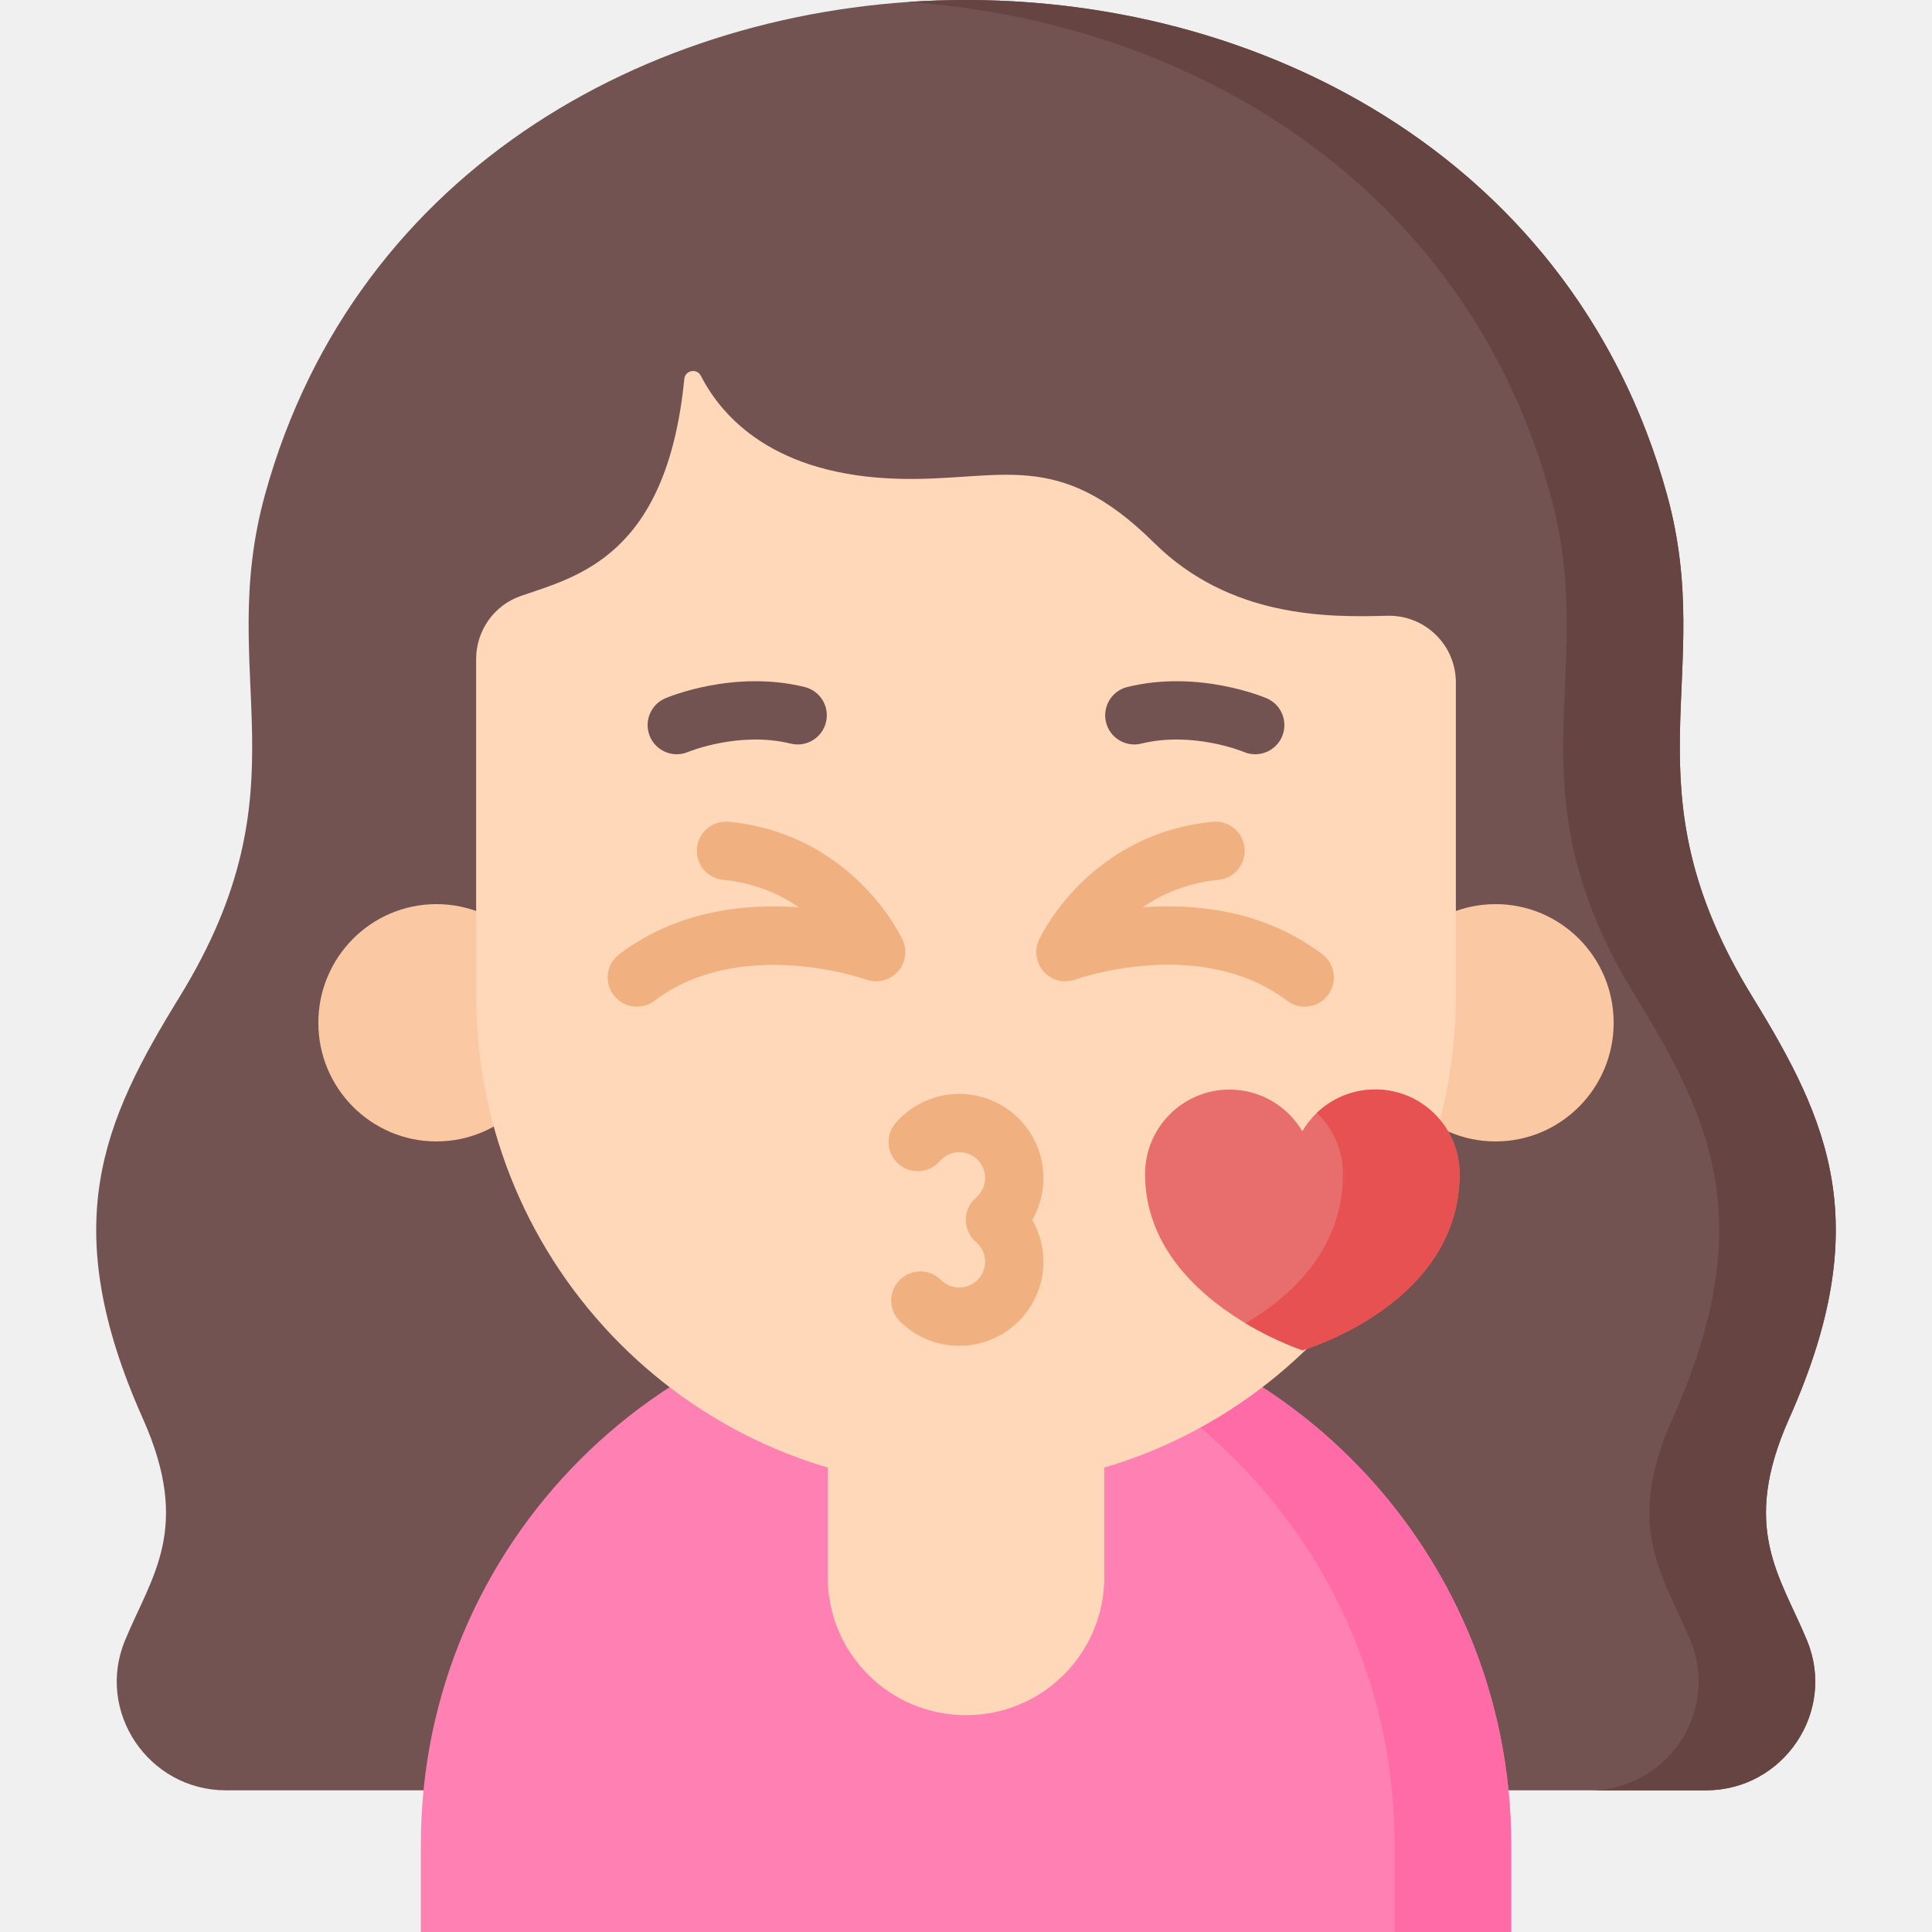
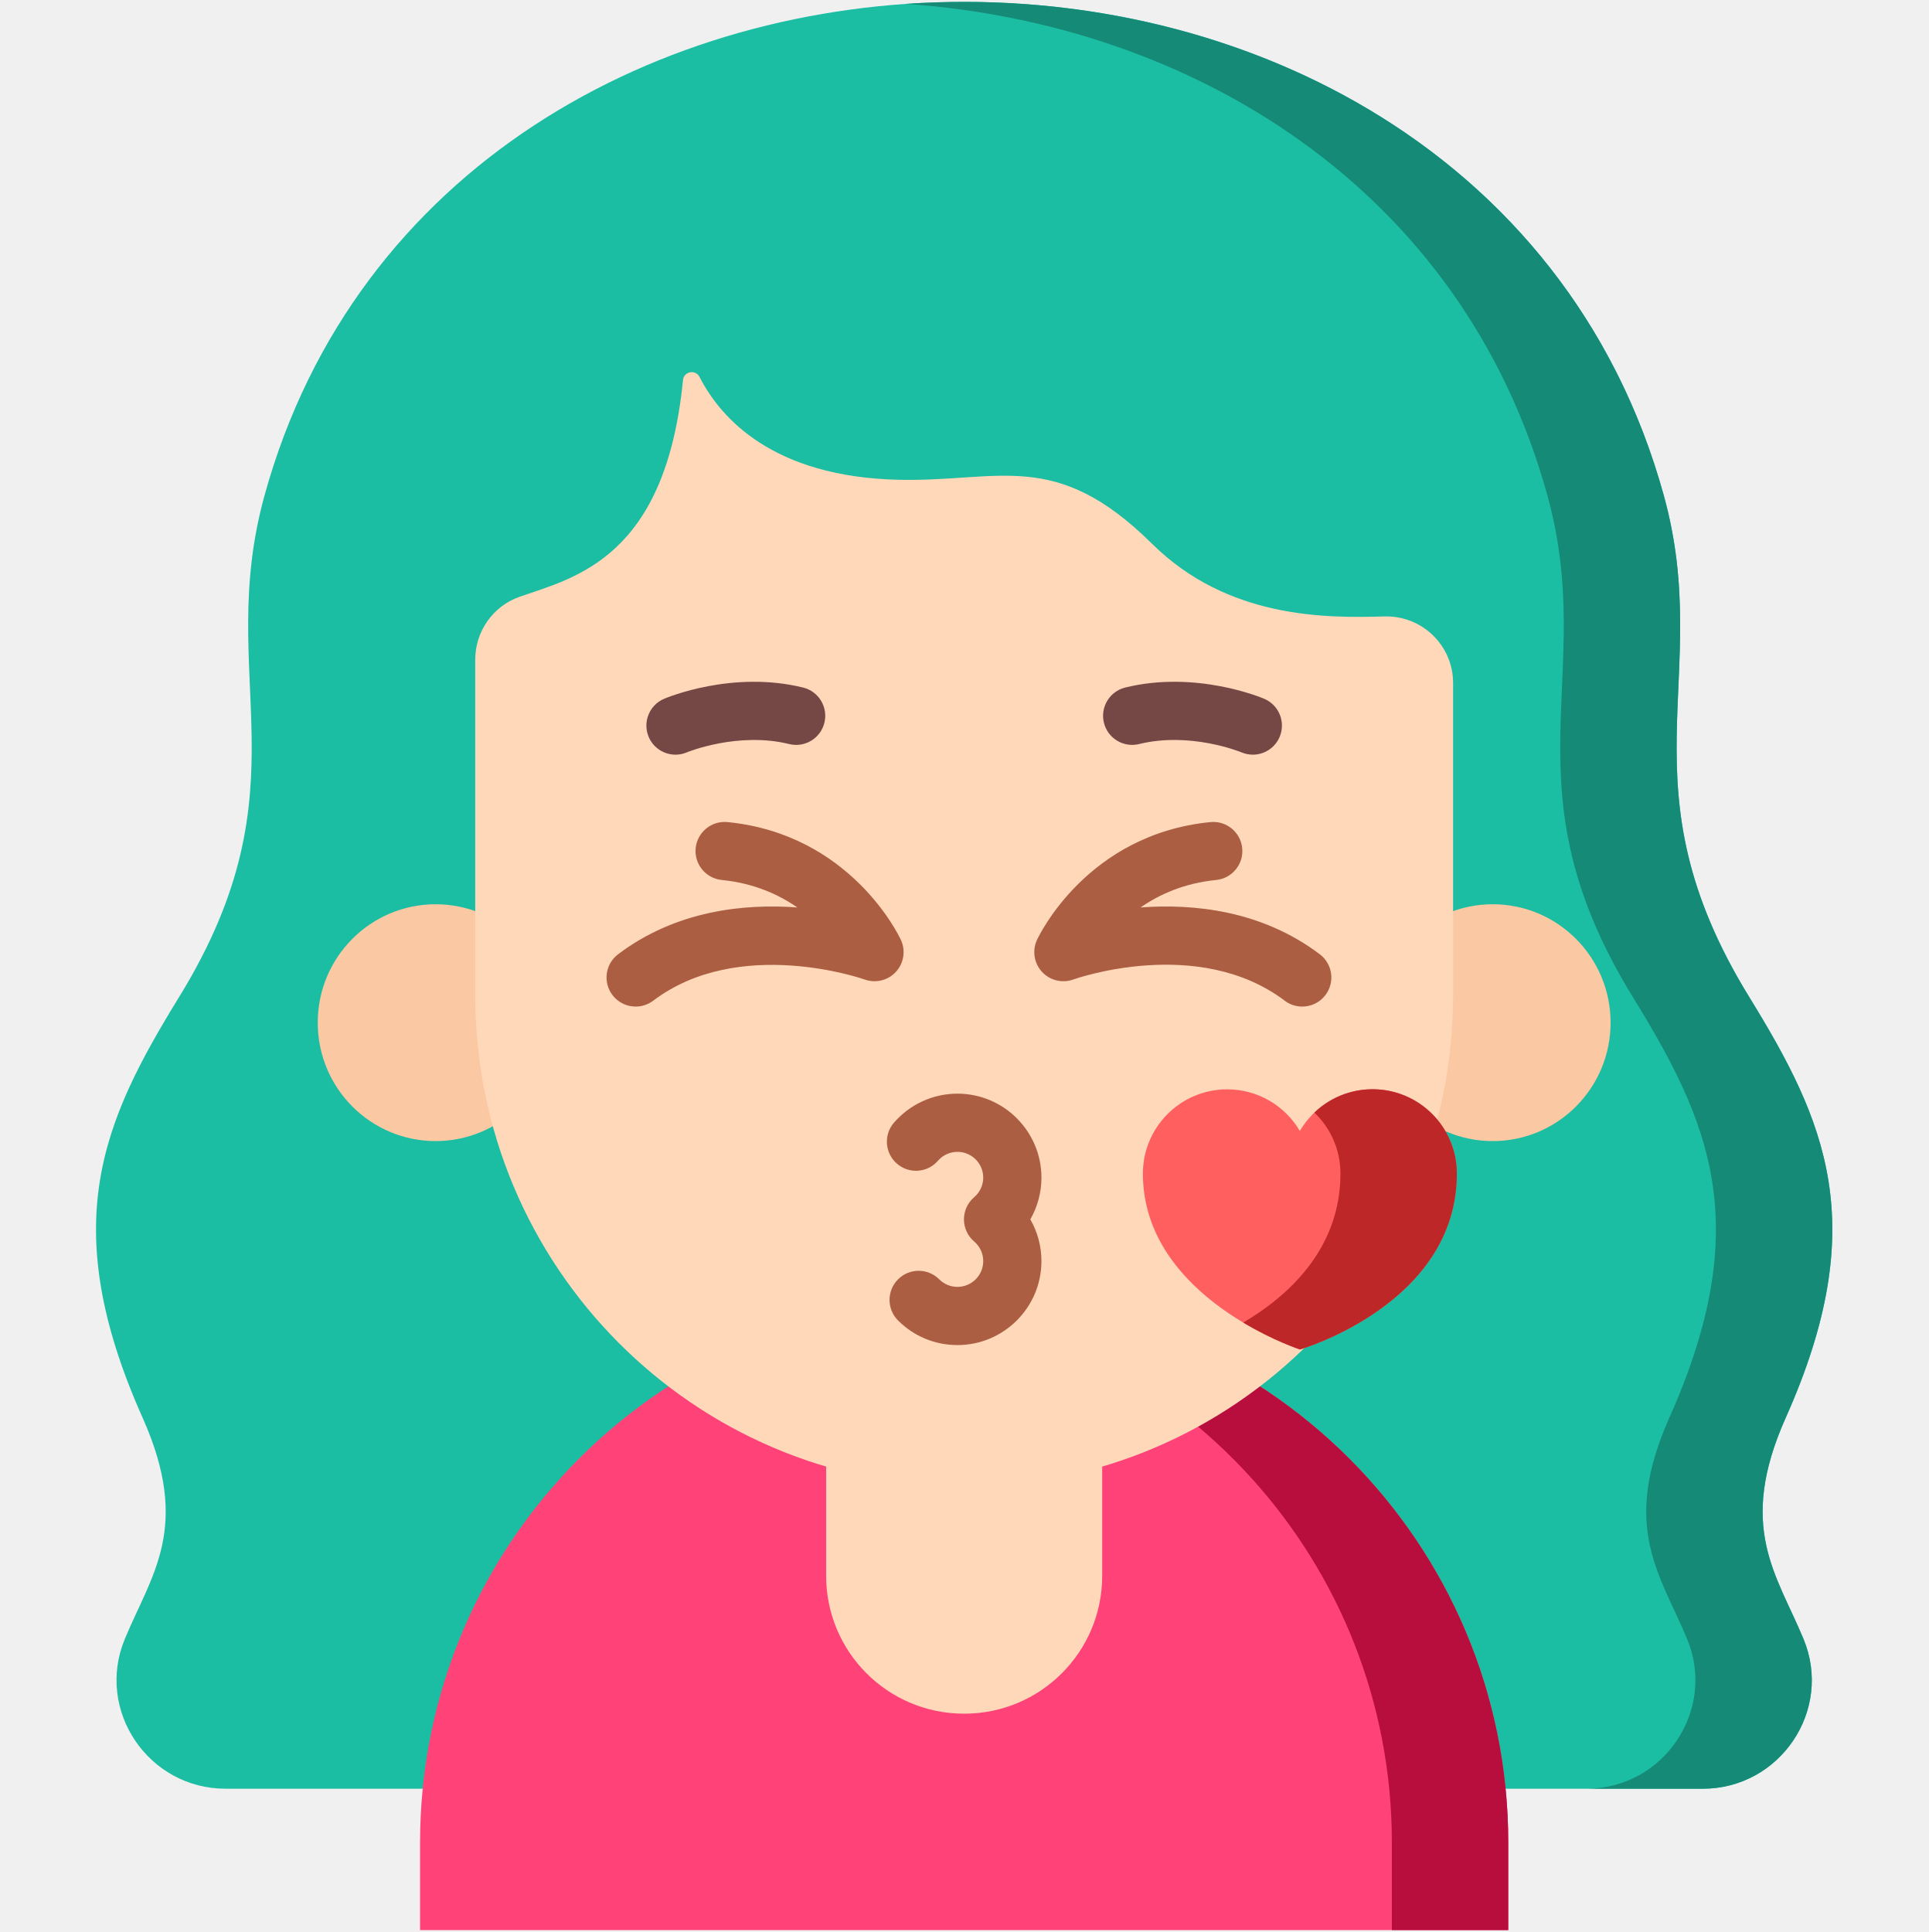
- <svg xmlns="http://www.w3.org/2000/svg" id="Layer_1" enable-background="new 0 0 512 512" height="512" viewBox="0 0 512 512" width="512">
-   <g>
-     <g>
-       <g>
-         <path d="m452.112 474.455c20.491 0 34.592-20.803 26.757-39.737-7.09-17.133-17.734-29.622-4.74-58.744 22.961-51.459 10.602-78.75-9.714-111.79-34.441-56.012-9.261-84.62-22.653-133.142-48.223-174.717-323.296-174.728-371.523 0-13.393 48.522 11.788 77.129-22.653 133.142-20.316 33.04-32.675 60.331-9.714 111.79 12.994 29.122 2.35 41.612-4.74 58.744-7.835 18.934 6.266 39.737 26.757 39.737z" fill="#735351" />
-         <path d="m474.129 375.974c22.961-51.459 10.602-78.75-9.714-111.79-34.441-56.012-9.261-84.62-22.653-133.142-25.651-92.932-115.481-136.437-201.217-130.508 75.454 5.217 147.738 48.721 170.312 130.508 13.393 48.522-11.788 77.129 22.653 133.142 20.316 33.04 32.675 60.331 9.714 111.79-12.994 29.122-2.35 41.612 4.74 58.744 7.835 18.934-6.266 39.737-26.757 39.737h30.905c20.491 0 34.592-20.803 26.757-39.737-7.09-17.133-17.734-29.623-4.74-58.744z" fill="#664442" />
-         <g>
-           <g>
-             <ellipse cx="396.338" cy="271.048" fill="#fac8a2" rx="31.298" ry="31.444" />
-           </g>
-           <g>
-             <ellipse cx="115.662" cy="271.048" fill="#fac8a2" rx="31.298" ry="31.444" />
-           </g>
-         </g>
-         <g>
-           <path d="m111.533 512v-23.24c0-79.666 64.582-144.248 144.248-144.248h.439c79.666 0 144.248 64.582 144.248 144.248v23.24z" fill="#ff80b3" />
-           <path d="m256.219 344.512h-.439c-5.145 0-10.227.27-15.233.796 72.505 7.61 129.015 68.932 129.015 143.452v23.24h30.905v-23.24c0-79.666-64.582-144.248-144.248-144.248z" fill="#ff6ba7" />
-           <path d="m256.056 454.528h-.111c-20.21 0-36.594-16.384-36.594-36.594v-59.226h73.298v59.226c0 20.21-16.383 36.594-36.593 36.594z" fill="#ffd8ba" />
-         </g>
-         <g>
-           <path d="m181.344 100.439c-4.633 47.132-28.565 52.383-43.343 57.509-7.086 2.458-11.818 9.18-11.818 16.711v89.116c0 72.03 58.121 130.421 129.818 130.421 71.696 0 129.818-58.392 129.818-130.421v-82.906c0-10.037-8.296-17.981-18.283-17.687-15.63.459-41.584.577-61.692-19.332-25.633-25.379-40.459-16.343-67.21-16.954-33.445-.764-47.285-16.346-52.895-27.297-1.071-2.087-4.165-1.496-4.395.84z" fill="#ffd8ba" />
-         </g>
-       </g>
-       <g>
-         <g>
-           <path d="m179.357 199.886c-2.999 0-5.852-1.756-7.107-4.687-1.68-3.923.139-8.464 4.061-10.144.732-.313 18.151-7.622 36.929-2.992 4.143 1.022 6.673 5.208 5.652 9.352-1.023 4.143-5.207 6.673-9.352 5.651-13.593-3.352-27.015 2.138-27.146 2.195-.992.424-2.023.625-3.037.625z" fill="#735351" />
-         </g>
-         <g>
-           <path d="m332.643 199.886c-1.007 0-2.03-.198-3.015-.616-.291-.12-13.607-5.549-27.168-2.204-4.138 1.022-8.33-1.509-9.352-5.651-1.021-4.143 1.509-8.33 5.652-9.352 18.781-4.633 36.196 2.679 36.929 2.992 3.923 1.68 5.741 6.221 4.061 10.144-1.255 2.931-4.108 4.687-7.107 4.687z" fill="#735351" />
-         </g>
-       </g>
-     </g>
-     <g fill="#f0b07f">
-       <path d="m254.219 356.656c-5.956 0-11.555-2.319-15.768-6.531-3.018-3.017-3.018-7.909-.001-10.927s7.907-3.02 10.927-.001c1.294 1.293 3.013 2.006 4.842 2.006 3.775 0 6.846-3.071 6.846-6.846 0-1.999-.879-3.895-2.413-5.205-1.719-1.468-2.709-3.615-2.709-5.876s.99-4.408 2.709-5.876c1.534-1.31 2.413-3.207 2.413-5.205 0-3.775-3.071-6.846-6.846-6.846-1.986 0-3.872.862-5.175 2.364-2.798 3.223-7.677 3.569-10.899.772-3.223-2.796-3.569-7.676-.773-10.899 4.24-4.886 10.381-7.689 16.847-7.689 12.296 0 22.299 10.003 22.299 22.299 0 3.936-1.038 7.744-2.953 11.081 1.914 3.337 2.953 7.145 2.953 11.081 0 12.295-10.003 22.298-22.299 22.298z" />
-       <path d="m345.76 266.774c-1.623 0-3.259-.509-4.653-1.563-23.012-17.393-55.788-5.754-56.115-5.634-2.931 1.067-6.219.268-8.333-2.03-2.112-2.298-2.635-5.641-1.324-8.473.529-1.144 13.334-28.049 46.039-31.289 4.251-.417 8.03 2.681 8.451 6.927s-2.681 8.03-6.928 8.45c-8.401.832-15.011 3.787-20.062 7.293 14.029-1.046 32.138.749 47.59 12.43 3.404 2.573 4.077 7.418 1.505 10.822-1.52 2.009-3.831 3.067-6.17 3.067z" />
-       <path d="m168.779 266.774c-2.339 0-4.651-1.058-6.17-3.068-2.572-3.404-1.899-8.249 1.505-10.822 15.453-11.68 33.564-13.474 47.592-12.43-5.051-3.505-11.662-6.46-20.065-7.293-4.246-.421-7.348-4.204-6.928-8.45.422-4.246 4.208-7.345 8.451-6.927 32.706 3.24 45.511 30.145 46.04 31.289 1.311 2.832.788 6.176-1.324 8.473-2.113 2.298-5.399 3.097-8.333 2.03-.312-.112-33.246-11.65-56.115 5.634-1.395 1.055-3.031 1.564-4.653 1.564z" />
-     </g>
-     <path d="m364.421 288.724c-8.227.005-15.41 4.453-19.294 11.07-3.892-6.612-11.081-11.051-19.309-11.045-12.359.008-22.371 10.034-22.363 22.393.021 33.059 41.71 46.68 41.71 46.68s41.672-12.04 41.649-46.734c-.008-12.36-10.034-22.372-22.393-22.364z" fill="#e86d6d" />
-     <g>
-       <path d="m364.421 288.724c-5.988.004-11.422 2.362-15.435 6.196 4.261 4.071 6.918 9.809 6.922 16.168.013 20.141-14.025 32.647-25.804 39.595 8.176 4.89 15.061 7.139 15.061 7.139s41.672-12.04 41.649-46.734c-.008-12.36-10.034-22.372-22.393-22.364z" fill="#e85151" />
-     </g>
+ <svg xmlns="http://www.w3.org/2000/svg" width="512" height="513" viewBox="0 0 512 513" fill="none">
+   <g clip-path="url(#clip0_654_8897)">
+     <path d="M452.112 474.955C472.603 474.955 486.704 454.152 478.869 435.218C471.779 418.085 461.135 405.596 474.129 376.474C497.09 325.015 484.731 297.724 464.415 264.684C429.974 208.672 455.154 180.064 441.762 131.542C393.539 -43.175 118.466 -43.186 70.239 131.542C56.846 180.064 82.027 208.671 47.586 264.684C27.27 297.724 14.911 325.015 37.872 376.474C50.866 405.596 40.222 418.086 33.132 435.218C25.297 454.152 39.398 474.955 59.889 474.955H452.112Z" fill="#1BBEA3" />
+     <path d="M474.129 376.473C497.09 325.014 484.731 297.723 464.415 264.683C429.974 208.671 455.154 180.063 441.762 131.541C416.111 38.609 326.281 -4.896 240.545 1.033C315.999 6.25 388.283 49.754 410.857 131.541C424.25 180.063 399.069 208.67 433.51 264.683C453.826 297.723 466.185 325.014 443.224 376.473C430.23 405.595 440.874 418.085 447.964 435.217C455.799 454.151 441.698 474.954 421.207 474.954H452.112C472.603 474.954 486.704 454.151 478.869 435.217C471.779 418.084 461.135 405.594 474.129 376.473Z" fill="#158A77" />
+     <path d="M396.338 302.992C413.623 302.992 427.636 288.914 427.636 271.548C427.636 254.181 413.623 240.104 396.338 240.104C379.053 240.104 365.04 254.181 365.04 271.548C365.04 288.914 379.053 302.992 396.338 302.992Z" fill="#FAC8A2" />
+     <path d="M115.662 302.992C132.948 302.992 146.96 288.914 146.96 271.548C146.96 254.181 132.948 240.104 115.662 240.104C98.377 240.104 84.364 254.181 84.364 271.548C84.364 288.914 98.377 302.992 115.662 302.992Z" fill="#FAC8A2" />
+     <path d="M111.533 512.5V489.26C111.533 409.594 176.115 345.012 255.781 345.012H256.22C335.886 345.012 400.468 409.594 400.468 489.26V512.5H111.533Z" fill="#FF4277" />
+     <path d="M256.219 345.012H255.78C250.635 345.012 245.553 345.282 240.547 345.808C313.052 353.418 369.562 414.74 369.562 489.26V512.5H400.467V489.26C400.467 409.594 335.885 345.012 256.219 345.012Z" fill="#B80E3E" />
+     <path d="M256.056 455.027H255.945C235.735 455.027 219.351 438.643 219.351 418.433V359.207H292.649V418.433C292.649 438.643 276.266 455.027 256.056 455.027Z" fill="#FFD8BA" />
+     <path d="M181.344 100.938C176.711 148.07 152.779 153.321 138.001 158.447C130.915 160.905 126.183 167.627 126.183 175.158V264.274C126.183 336.304 184.304 394.695 256.001 394.695C327.697 394.695 385.819 336.303 385.819 264.274V181.368C385.819 171.331 377.523 163.387 367.536 163.681C351.906 164.14 325.952 164.258 305.844 144.349C280.211 118.97 265.385 128.006 238.634 127.395C205.189 126.631 191.349 111.049 185.739 100.098C184.668 98.011 181.574 98.602 181.344 100.938Z" fill="#FFD8BA" />
+     <path d="M179.357 200.387C176.358 200.387 173.505 198.631 172.25 195.7C170.57 191.777 172.389 187.236 176.311 185.556C177.043 185.243 194.462 177.934 213.24 182.564C217.383 183.586 219.913 187.772 218.892 191.916C217.869 196.059 213.685 198.589 209.54 197.567C195.947 194.215 182.525 199.705 182.394 199.762C181.402 200.186 180.371 200.387 179.357 200.387Z" fill="#754845" />
+     <path d="M332.643 200.386C331.636 200.386 330.613 200.188 329.628 199.77C329.337 199.65 316.021 194.221 302.46 197.566C298.322 198.588 294.13 196.057 293.108 191.915C292.087 187.772 294.617 183.585 298.76 182.563C317.541 177.93 334.956 185.242 335.689 185.555C339.612 187.235 341.43 191.776 339.75 195.699C338.495 198.63 335.642 200.386 332.643 200.386Z" fill="#754845" />
+     <path d="M254.219 357.155C248.263 357.155 242.664 354.836 238.451 350.624C235.433 347.607 235.433 342.715 238.45 339.697C241.467 336.679 246.357 336.677 249.377 339.696C250.671 340.989 252.39 341.702 254.219 341.702C257.994 341.702 261.065 338.631 261.065 334.856C261.065 332.857 260.186 330.961 258.652 329.651C256.933 328.183 255.943 326.036 255.943 323.775C255.943 321.514 256.933 319.367 258.652 317.899C260.186 316.589 261.065 314.692 261.065 312.694C261.065 308.919 257.994 305.848 254.219 305.848C252.233 305.848 250.347 306.71 249.044 308.212C246.246 311.435 241.367 311.781 238.145 308.984C234.922 306.188 234.576 301.308 237.372 298.085C241.612 293.199 247.753 290.396 254.219 290.396C266.515 290.396 276.518 300.399 276.518 312.695C276.518 316.631 275.48 320.439 273.565 323.776C275.479 327.113 276.518 330.921 276.518 334.857C276.518 347.152 266.515 357.155 254.219 357.155Z" fill="#AB5E42" />
+     <path d="M345.76 267.275C344.137 267.275 342.501 266.766 341.107 265.712C318.095 248.319 285.319 259.958 284.992 260.078C282.061 261.145 278.773 260.346 276.659 258.048C274.547 255.75 274.024 252.407 275.335 249.575C275.864 248.431 288.669 221.526 321.374 218.286C325.625 217.869 329.404 220.967 329.825 225.213C330.246 229.459 327.144 233.243 322.897 233.663C314.496 234.495 307.886 237.45 302.835 240.956C316.864 239.91 334.973 241.705 350.425 253.386C353.829 255.959 354.502 260.804 351.93 264.208C350.41 266.217 348.099 267.275 345.76 267.275Z" fill="#AB5E42" />
+     <path d="M168.779 267.274C166.44 267.274 164.128 266.216 162.609 264.206C160.037 260.802 160.71 255.957 164.114 253.384C179.567 241.704 197.678 239.91 211.706 240.954C206.655 237.449 200.044 234.494 191.641 233.661C187.395 233.24 184.293 229.457 184.713 225.211C185.135 220.965 188.921 217.866 193.164 218.284C225.87 221.524 238.675 248.429 239.204 249.573C240.515 252.405 239.992 255.749 237.88 258.046C235.767 260.344 232.481 261.143 229.547 260.076C229.235 259.964 196.301 248.426 173.432 265.71C172.037 266.765 170.401 267.274 168.779 267.274Z" fill="#AB5E42" />
+     <path d="M364.421 289.225C356.194 289.23 349.011 293.678 345.127 300.295C341.235 293.683 334.046 289.244 325.818 289.25C313.459 289.258 303.447 299.284 303.455 311.643C303.476 344.702 345.165 358.323 345.165 358.323C345.165 358.323 386.837 346.283 386.814 311.589C386.806 299.229 376.78 289.217 364.421 289.225Z" fill="#FF5F5F" />
+     <path d="M364.421 289.225C358.433 289.229 352.999 291.587 348.986 295.421C353.247 299.492 355.904 305.23 355.908 311.589C355.921 331.73 341.883 344.236 330.104 351.184C338.28 356.074 345.165 358.323 345.165 358.323C345.165 358.323 386.837 346.283 386.814 311.589C386.806 299.229 376.78 289.217 364.421 289.225Z" fill="#BD2727" />
  </g>
+   <defs>
+     <clipPath id="clip0_654_8897">
+       <rect width="512" height="512" fill="white" transform="translate(0 0.5)" />
+     </clipPath>
+   </defs>
</svg>
